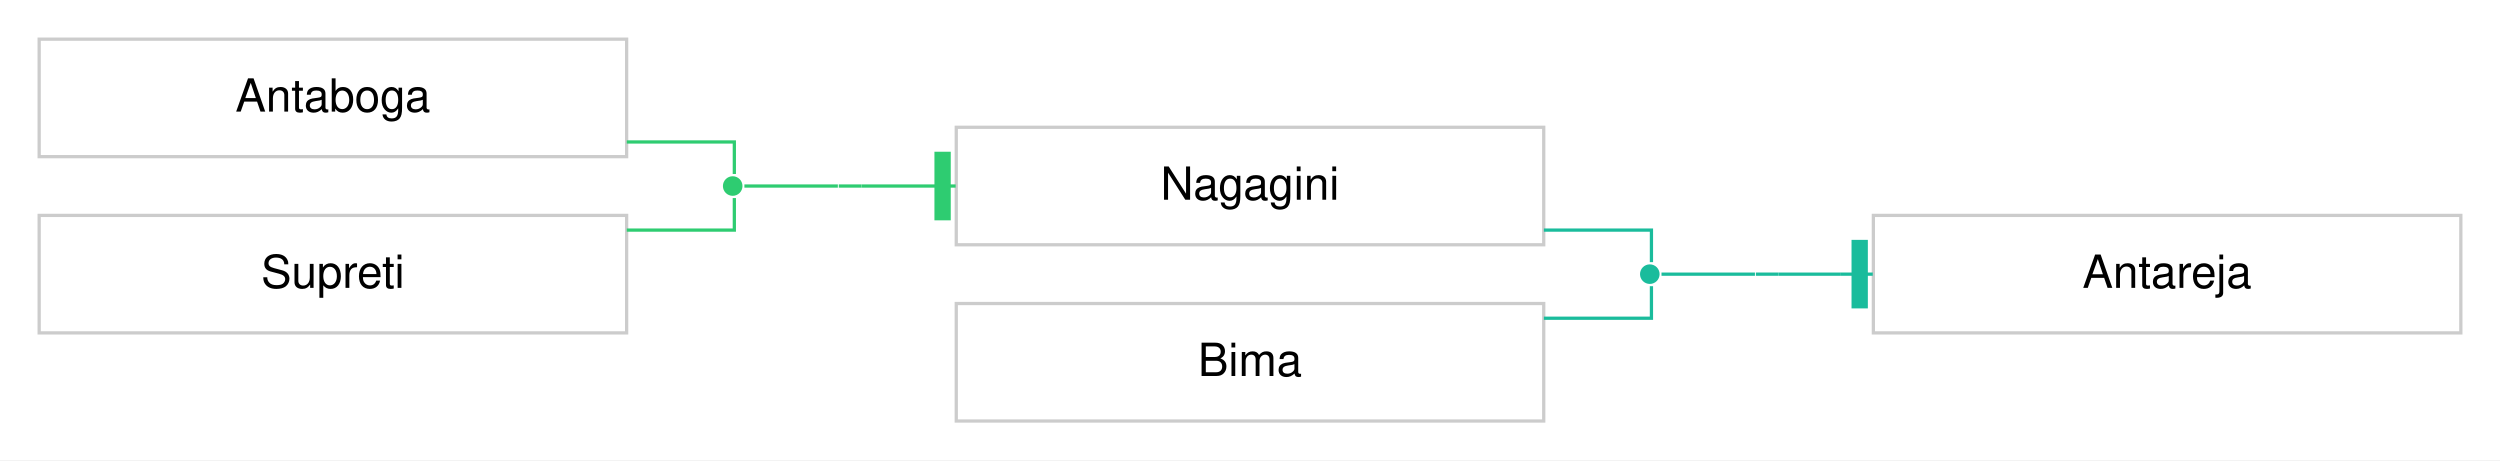
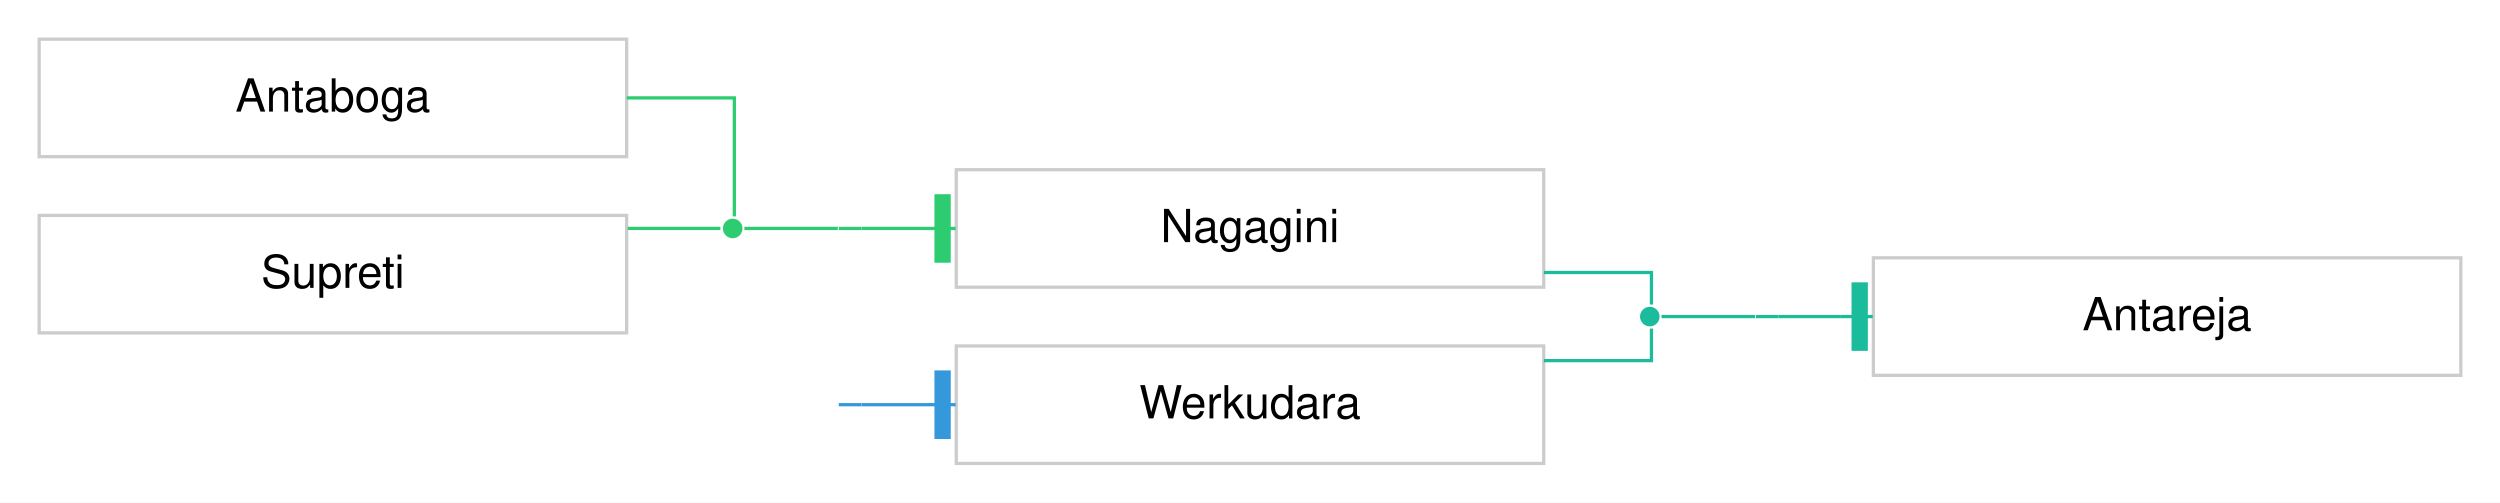
- <svg xmlns="http://www.w3.org/2000/svg" width="766pt" height="141pt" viewBox="0.00 0.00 766.00 141.00">
-   <g id="graph0" class="graph" transform="scale(1 1) rotate(0) translate(4 137)">
-     <polygon fill="white" stroke="none" points="-4,4 -4,-137 762,-137 762,4 -4,4" />
+ <svg xmlns="http://www.w3.org/2000/svg" width="766pt" height="154pt" viewBox="0.00 0.00 766.00 154.00">
+   <g id="graph0" class="graph" transform="scale(1 1) rotate(0) translate(4 150)">
+     <polygon fill="white" stroke="none" points="-4,4 -4,-150 762,-150 762,4 -4,4" />
    <g id="clust1" class="cluster" />
    <g id="clust4" class="cluster" />
+     <g id="clust7" class="cluster" />
    <g id="node1" class="node">
      <ellipse fill="#1abc9c" stroke="white" cx="501.5" cy="-53" rx="3.5" ry="3.5" />
    </g>
    <g id="node4" class="node">
      <polygon fill="#1abc9c" stroke="#cccccc" stroke-width="0" points="541,-53.5 534,-53.5 534,-52.5 541,-52.5 541,-53.5" />
    </g>
    <g id="edge3" class="edge">
      <path fill="none" stroke="#1abc9c" d="M505.083,-53C511.913,-53 526.732,-53 533.715,-53" />
    </g>
    <g id="node2" class="node">
      <polygon fill="white" stroke="#cccccc" points="469,-98 289,-98 289,-62 469,-62 469,-98" />
      <text text-anchor="middle" x="379" y="-75.8" font-family="Helvetica, Arial, sans-serif" font-size="14.00">Nagagini</text>
    </g>
    <g id="edge1" class="edge">
      <path fill="none" stroke="#1abc9c" d="M469.038,-66.5C487.794,-66.5 502,-66.5 502,-66.5 502,-66.5 502,-60.686 502,-56.689" />
    </g>
    <g id="node3" class="node">
      <polygon fill="white" stroke="#cccccc" points="469,-44 289,-44 289,-8 469,-8 469,-44" />
-       <text text-anchor="middle" x="379" y="-21.8" font-family="Helvetica, Arial, sans-serif" font-size="14.00">Bima</text>
+       <text text-anchor="middle" x="379" y="-21.8" font-family="Helvetica, Arial, sans-serif" font-size="14.00">Werkudara</text>
    </g>
    <g id="edge2" class="edge">
      <path fill="none" stroke="#1abc9c" d="M469.038,-39.5C487.794,-39.5 502,-39.5 502,-39.5 502,-39.5 502,-45.314 502,-49.311" />
    </g>
    <g id="node5" class="node">
      <polygon fill="white" stroke="#cccccc" points="750,-71 570,-71 570,-35 750,-35 750,-71" />
      <text text-anchor="middle" x="660" y="-48.8" font-family="Helvetica, Arial, sans-serif" font-size="14.00">Antareja</text>
    </g>
    <g id="edge4" class="edge">
      <path fill="none" stroke="#1abc9c" d="M541.034,-53C541.034,-53 559.811,-53 559.811,-53" />
      <polygon fill="#1abc9c" stroke="#1abc9c" points="567.81,-43 567.811,-63 563.811,-63 563.81,-43 567.81,-43" />
      <polyline fill="none" stroke="#1abc9c" points="569.811,-53 559.811,-53 " />
    </g>
    <g id="node6" class="node">
      <ellipse fill="#2ecc71" stroke="white" cx="220.5" cy="-80" rx="3.5" ry="3.5" />
    </g>
    <g id="node9" class="node">
      <polygon fill="#2ecc71" stroke="#cccccc" stroke-width="0" points="260,-80.5 253,-80.5 253,-79.5 260,-79.5 260,-80.5" />
    </g>
    <g id="edge7" class="edge">
      <path fill="none" stroke="#2ecc71" d="M224.083,-80C230.913,-80 245.732,-80 252.715,-80" />
    </g>
    <g id="node7" class="node">
-       <polygon fill="white" stroke="#cccccc" points="188,-125 8,-125 8,-89 188,-89 188,-125" />
-       <text text-anchor="middle" x="98" y="-102.8" font-family="Helvetica, Arial, sans-serif" font-size="14.00">Antaboga</text>
+       <polygon fill="white" stroke="#cccccc" points="188,-138 8,-138 8,-102 188,-102 188,-138" />
+       <text text-anchor="middle" x="98" y="-115.8" font-family="Helvetica, Arial, sans-serif" font-size="14.00">Antaboga</text>
    </g>
    <g id="edge5" class="edge">
-       <path fill="none" stroke="#2ecc71" d="M188.038,-93.5C206.794,-93.5 221,-93.5 221,-93.5 221,-93.5 221,-87.686 221,-83.689" />
+       <path fill="none" stroke="#2ecc71" d="M188.038,-120C206.794,-120 221,-120 221,-120 221,-120 221,-93.594 221,-83.691" />
    </g>
    <g id="node8" class="node">
-       <polygon fill="white" stroke="#cccccc" points="188,-71 8,-71 8,-35 188,-35 188,-71" />
-       <text text-anchor="middle" x="98" y="-48.8" font-family="Helvetica, Arial, sans-serif" font-size="14.00">Supreti</text>
+       <polygon fill="white" stroke="#cccccc" points="188,-84 8,-84 8,-48 188,-48 188,-84" />
+       <text text-anchor="middle" x="98" y="-61.8" font-family="Helvetica, Arial, sans-serif" font-size="14.00">Supreti</text>
    </g>
    <g id="edge6" class="edge">
-       <path fill="none" stroke="#2ecc71" d="M188.038,-66.5C206.794,-66.5 221,-66.5 221,-66.5 221,-66.5 221,-72.314 221,-76.311" />
+       <path fill="none" stroke="#2ecc71" d="M188.315,-80C200.938,-80 211.417,-80 216.733,-80" />
    </g>
    <g id="edge8" class="edge">
      <path fill="none" stroke="#2ecc71" d="M260.034,-80C260.034,-80 278.811,-80 278.811,-80" />
      <polygon fill="#2ecc71" stroke="#2ecc71" points="286.81,-70 286.811,-90 282.811,-90 282.81,-70 286.81,-70" />
      <polyline fill="none" stroke="#2ecc71" points="288.811,-80 278.811,-80 " />
    </g>
+     <g id="node10" class="node">
+       <polygon fill="#3498db" stroke="#cccccc" stroke-width="0" points="260,-26.5 253,-26.5 253,-25.5 260,-25.5 260,-26.5" />
+     </g>
+     <g id="edge9" class="edge">
+       <path fill="none" stroke="#3498db" d="M260.034,-26C260.034,-26 278.811,-26 278.811,-26" />
+       <polygon fill="#3498db" stroke="#3498db" points="286.81,-16 286.811,-36 282.811,-36 282.81,-16 286.81,-16" />
+       <polyline fill="none" stroke="#3498db" points="288.811,-26 278.811,-26 " />
+     </g>
  </g>
</svg>
